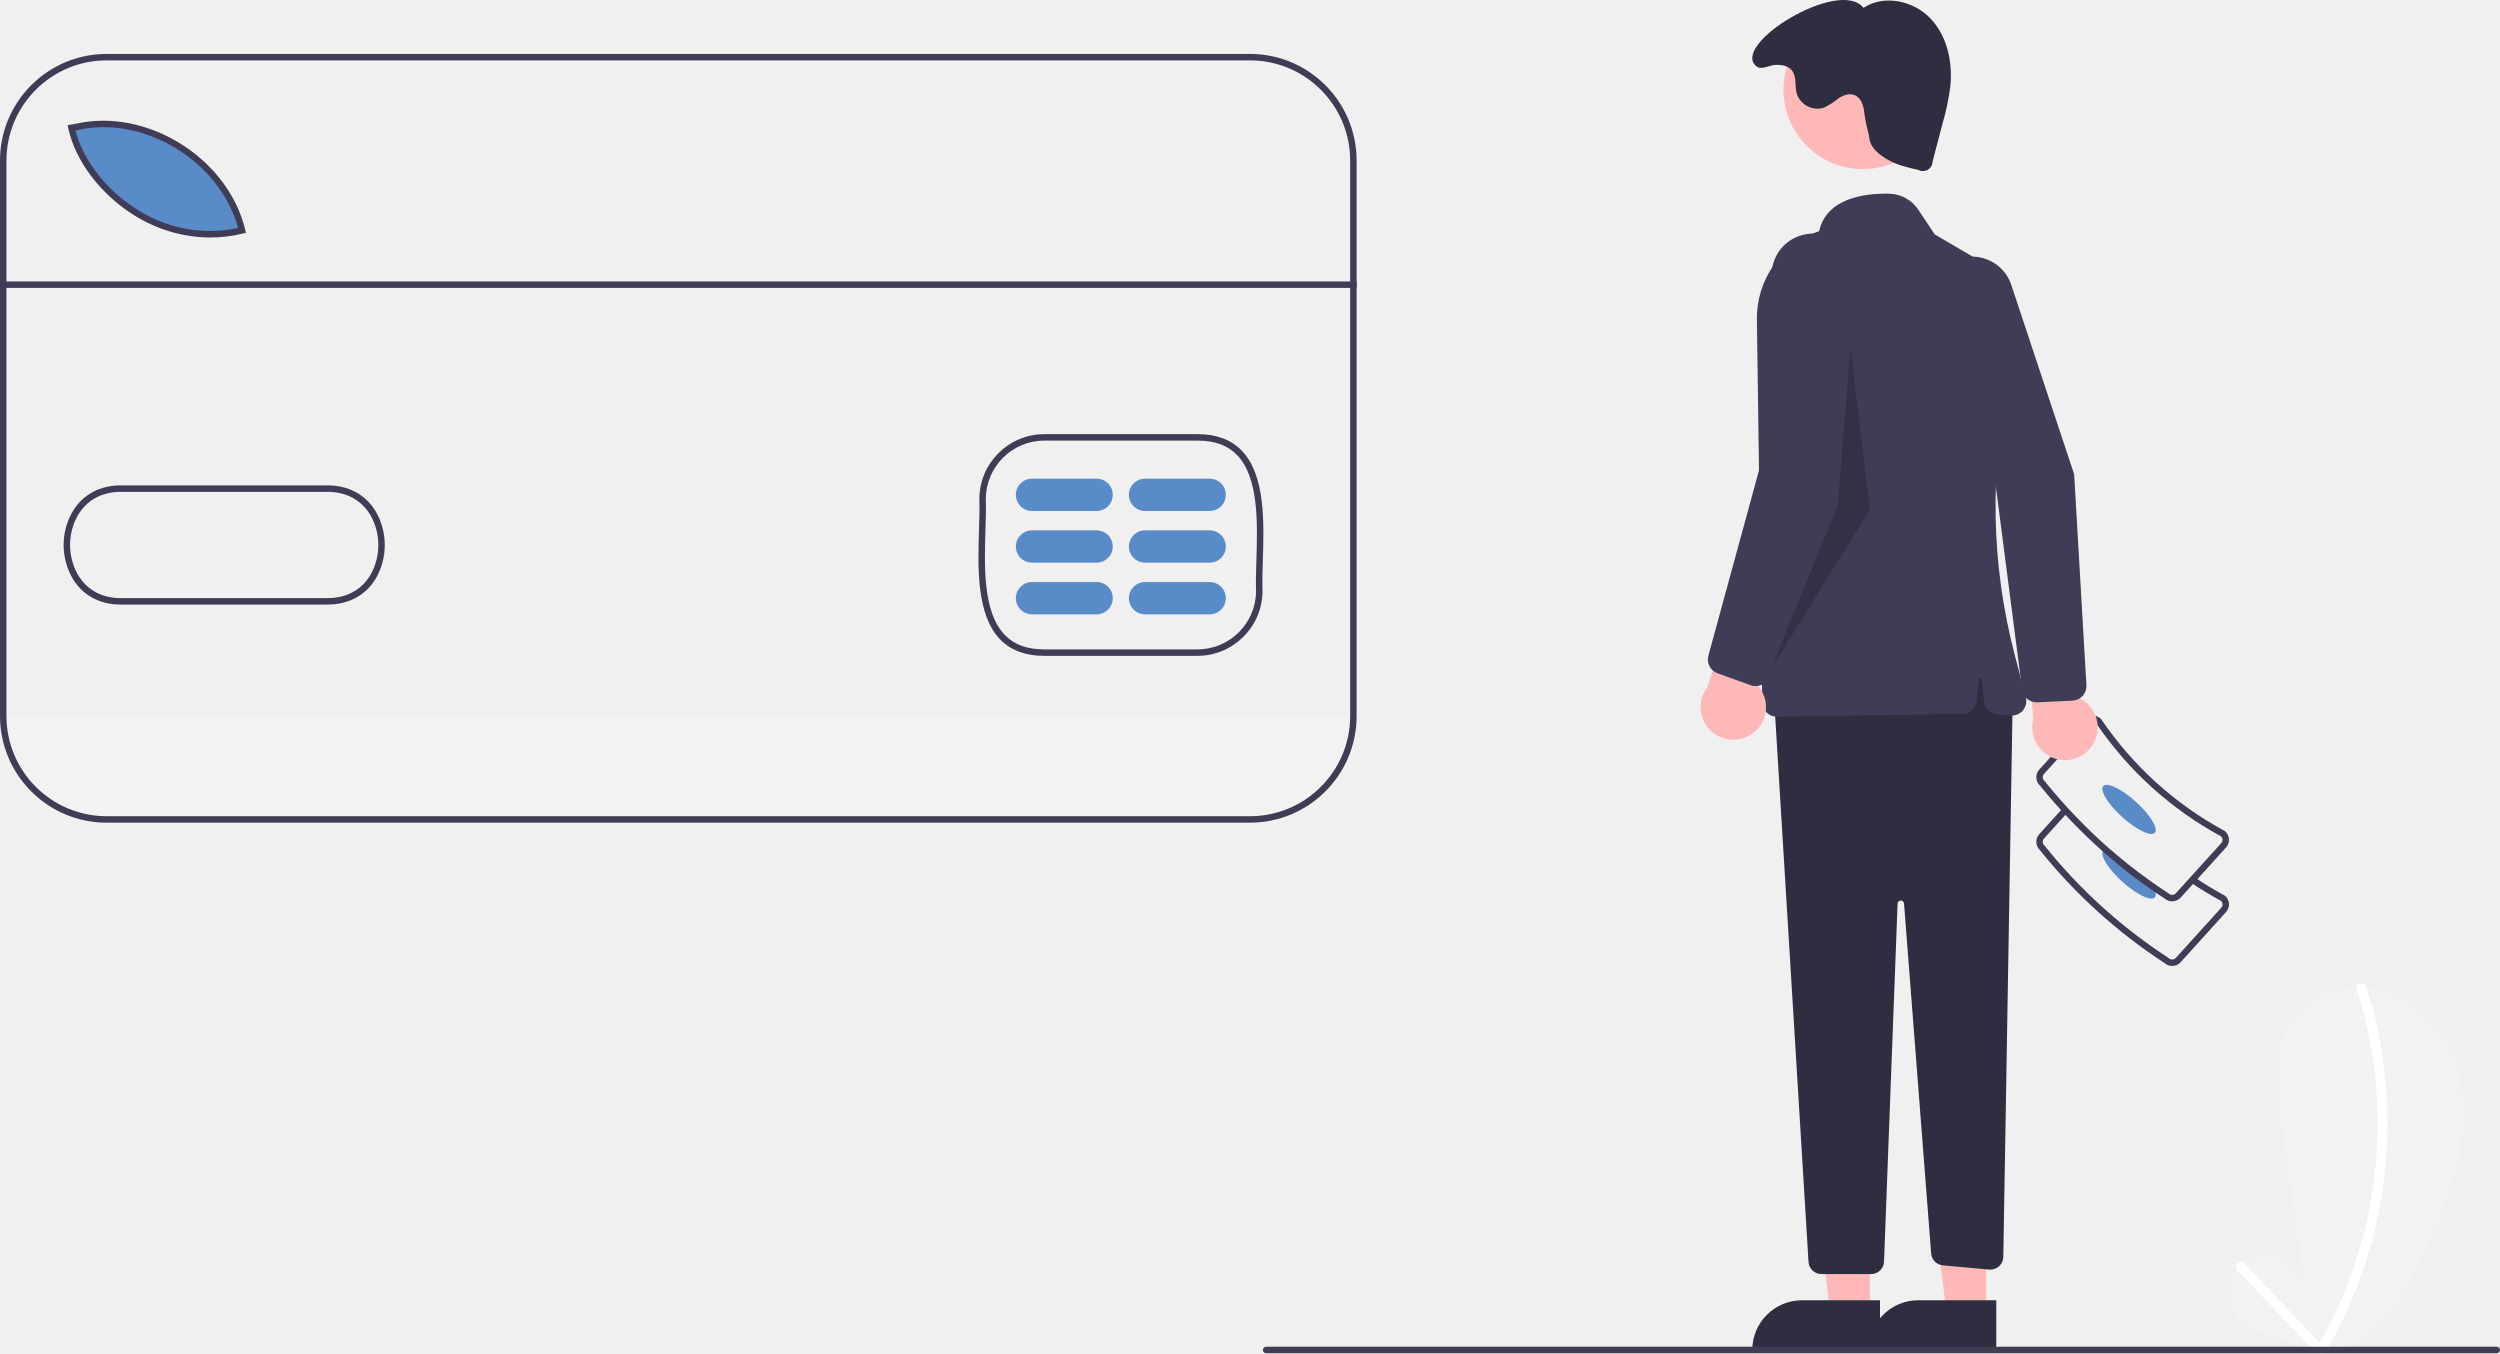
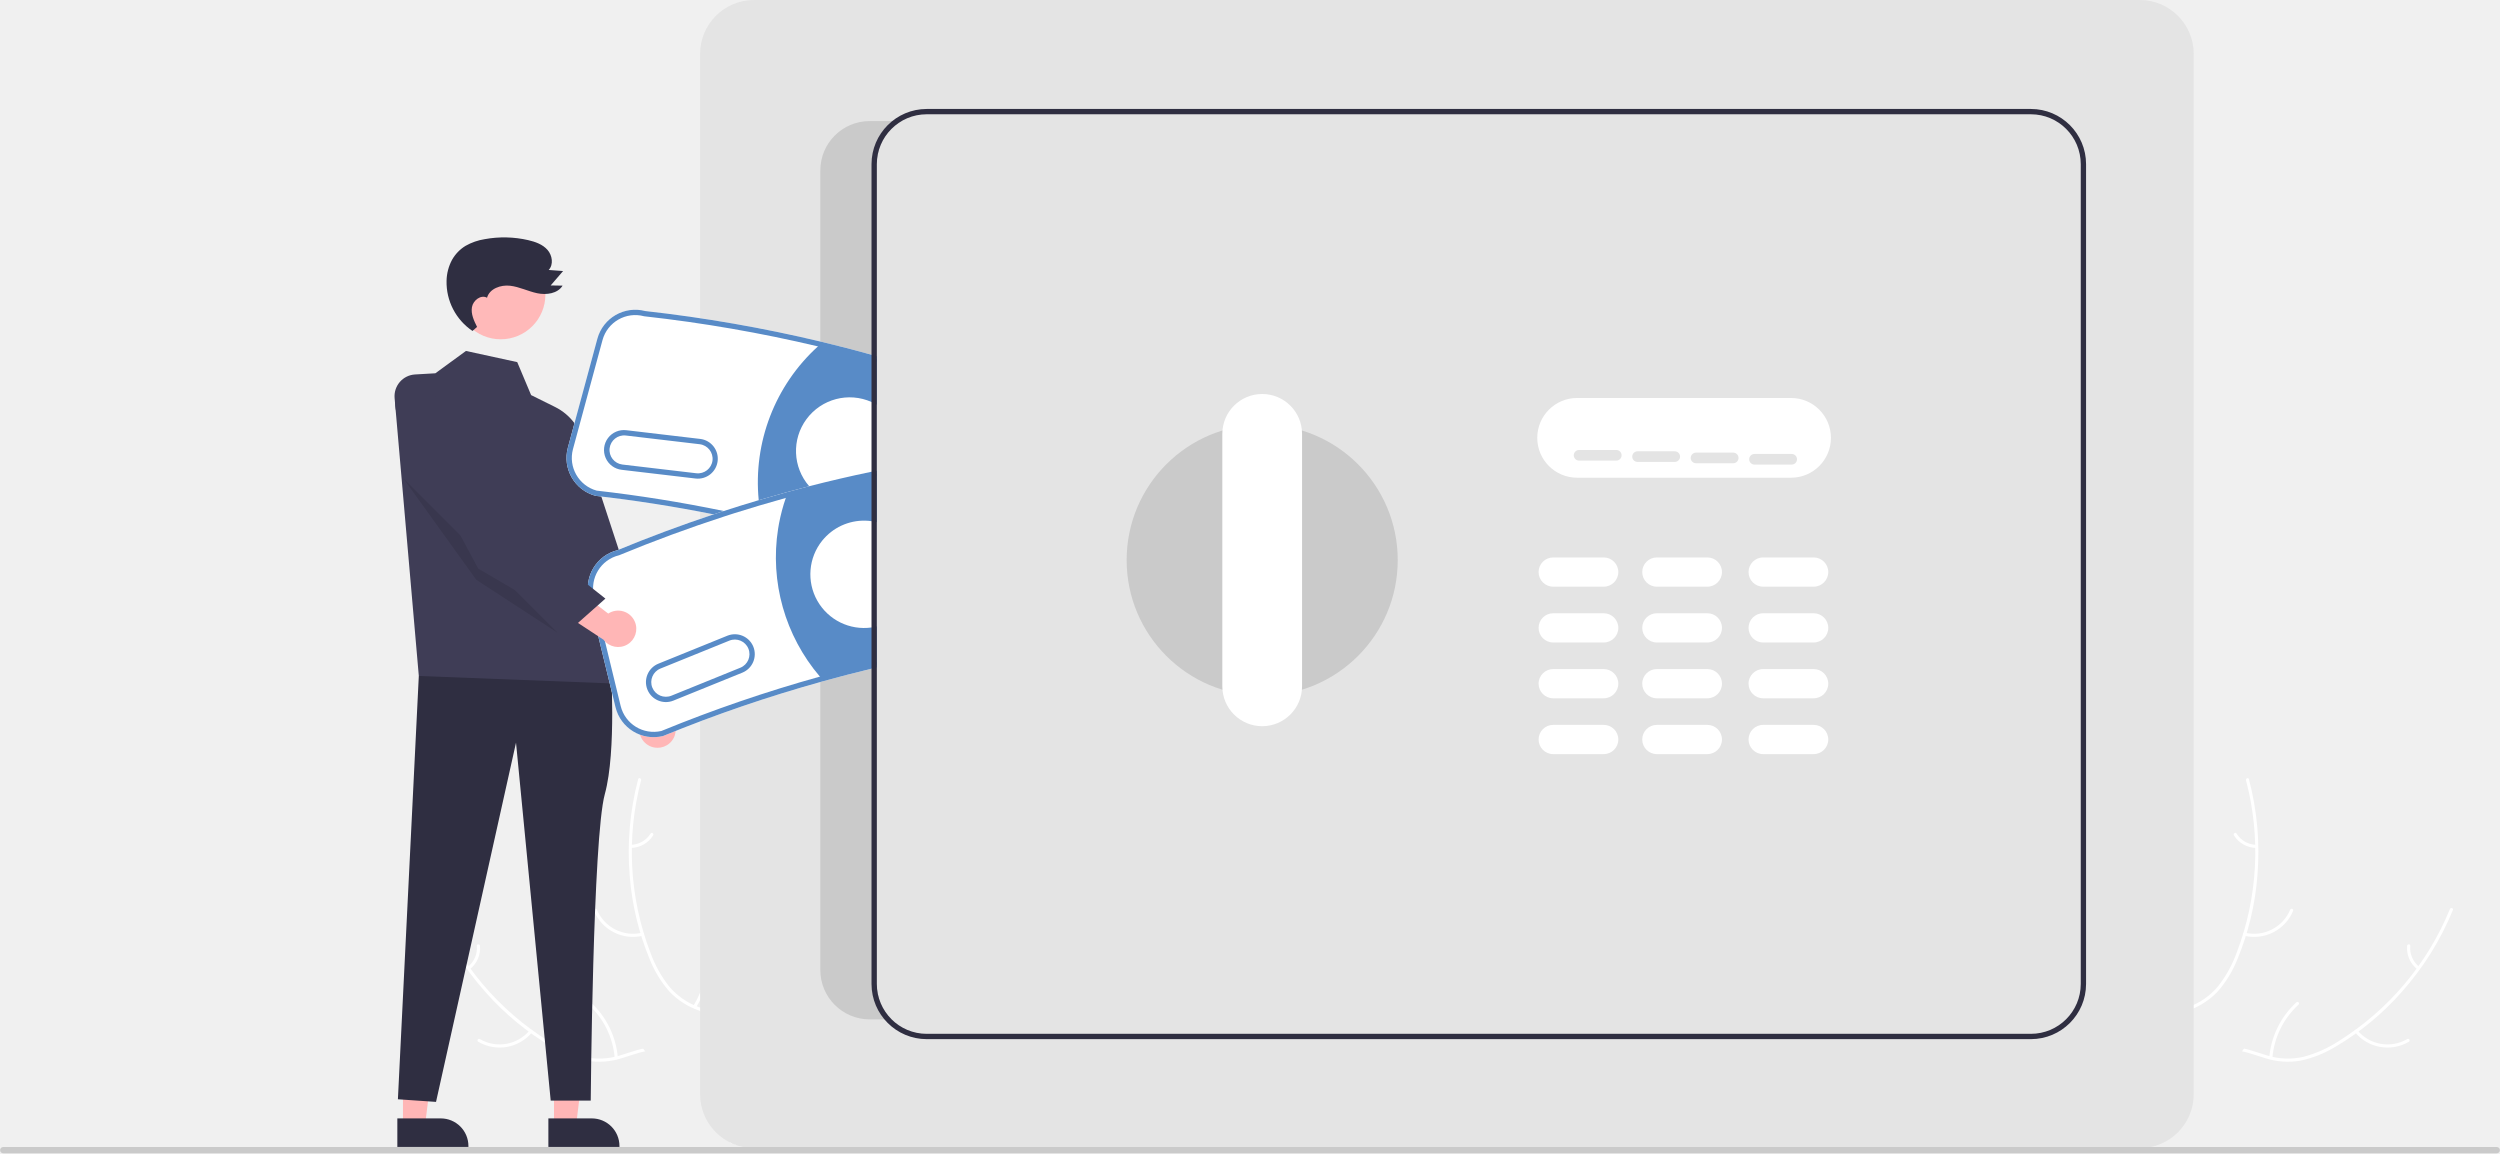
- <svg xmlns="http://www.w3.org/2000/svg" data-name="Layer 1" width="773.979" height="419.084" viewBox="0 0 773.979 419.084">
-   <path d="M633.01,462.151v.91a31.515,31.515,0,0,1-31.52,31.51h-355.77a31.513,31.513,0,0,1-31.51-31.51v-.91Z" transform="translate(-213.0103 -240.4579)" fill="#f2f2f2" />
-   <path d="M288.62,312.151c-25.71,6.35-48.79-13.43-52.82-31.78l1.79-.32C259.26,275.261,283.45,290.751,288.62,312.151Z" transform="translate(-213.0103 -240.4579)" fill="#588bc7" />
-   <path d="M910.08,651.982c-7.436-3.211-9.125-14.908-2.901-20.091s17.422-1.405,19.235,6.488l-6.936-49.618c-1.595-11.407-2.871-24.159,4.023-33.387,6.456-8.641,19.067-11.409,29.192-7.69s17.607,12.998,20.782,23.307,2.426,21.511-.347,31.934-7.482,20.215-12.245,29.892c-4.881,9.917-10.8,20.663-21.233,24.313C929.684,660.618,910.08,651.982,910.08,651.982Z" transform="translate(-213.0103 -240.4579)" fill="#f2f2f2" />
-   <path d="M942.665,546.744a135.265,135.265,0,0,1,6.422,44.044,138.994,138.994,0,0,1-7.911,43.618,132.595,132.595,0,0,1-10.669,22.899,1.501,1.501,0,0,0,2.59,1.514,137.91,137.91,0,0,0,16.148-42.325,141.499,141.499,0,0,0,1.812-45.508,136.688,136.688,0,0,0-5.5-25.04c-.589-1.83-3.487-1.048-2.893.798Z" transform="translate(-213.0103 -240.4579)" fill="#fff" />
-   <path d="M905.671,633.717,929.415,658.669c1.334,1.401,3.453-.722,2.121-2.121l-23.744-24.952c-1.334-1.401-3.453.722-2.121,2.121Z" transform="translate(-213.0103 -240.4579)" fill="#fff" />
-   <path d="M885.501,539.506a3.508,3.508,0,0,1-2.303-.856,165.033,165.033,0,0,1-38.661-35.008,3.536,3.536,0,0,1-.187-4.938l7.197-7.948,1.482,1.343-7.197,7.948a1.536,1.536,0,0,0,.107,2.169l.105.111a163.027,163.027,0,0,0,38.298,34.682l.131.1a1.536,1.536,0,0,0,2.169-.107L900.686,521.493a1.535,1.535,0,0,0-.032-2.096c-3.254-1.773-6.429-3.706-9.439-5.747l1.122-1.655c2.993,2.029,6.152,3.949,9.39,5.708l.194.138a3.535,3.535,0,0,1,.248,4.994l-14.042,15.508a3.512,3.512,0,0,1-2.446,1.158Q885.59,539.506,885.501,539.506Z" transform="translate(-213.0103 -240.4579)" fill="#3f3d56" />
-   <path d="M870.021,513.399c4.41,3.99,8.94,6.18,10.12,4.88a1.63,1.63,0,0,0,.18-1.53,11.738,11.738,0,0,0-2.25-4.01q-5.88-4.185-11.43-9.03c-1.16-.38-2.05-.37-2.48.11a.912.912,0,0,0-.15.23C863.271,505.559,865.84,509.609,870.021,513.399Z" transform="translate(-213.0103 -240.4579)" fill="#588bc7" />
-   <path d="M843.44,481.249a3.458,3.458,0,0,0,1.1,2.39,173.292,173.292,0,0,0,19.47,20.41,154.858,154.858,0,0,0,16.31,12.7c.95.65,1.91,1.28,2.88,1.9a3.471,3.471,0,0,0,2.3.86c.06,0,.12-.01.18-.01a3.513,3.513,0,0,0,2.45-1.16l14.04-15.5a3.541,3.541,0,0,0-.25-5l-.19-.14a108.158,108.158,0,0,1-38.19-34.57l-.15-.18a3.541,3.541,0,0,0-5,.25l-14.04,15.5A3.525,3.525,0,0,0,843.44,481.249Zm2-.1a1.522,1.522,0,0,1,.39-1.1l14.04-15.51a1.522,1.522,0,0,1,1.07-.5,1.5,1.5,0,0,1,1.02.32,110.197,110.197,0,0,0,38.69,35.04,1.532,1.532,0,0,1,.04,2.09l-14.05,15.51a1.482,1.482,0,0,1-1.06.5,1.56,1.56,0,0,1-1.11-.39l-.13-.1q-3.179-2.04-6.27-4.27-5.88-4.185-11.43-9.03a171.421,171.421,0,0,1-20.6-21.38l-.1-.11A1.565,1.565,0,0,1,845.44,481.149Z" transform="translate(-213.0103 -240.4579)" fill="#3f3d56" />
-   <ellipse cx="872.151" cy="491.049" rx="3.17" ry="10.777" transform="translate(-290.2603 567.4729) rotate(-47.83838)" fill="#588bc7" />
-   <polygon points="578.904 406.55 566.645 406.549 560.812 359.261 578.906 359.262 578.904 406.55" fill="#ffb8b8" />
-   <path d="M795.041,658.892l-39.531-.001v-.5A15.386,15.386,0,0,1,770.897,643.004h.001l24.144.001Z" transform="translate(-213.0103 -240.4579)" fill="#2f2e41" />
-   <polygon points="614.904 406.55 602.645 406.549 596.812 359.261 614.906 359.262 614.904 406.55" fill="#ffb8b8" />
-   <path d="M831.041,658.892l-39.531-.001v-.5A15.386,15.386,0,0,1,806.897,643.004h.001l24.144.001Z" transform="translate(-213.0103 -240.4579)" fill="#2f2e41" />
-   <path d="M836.142,455.9l-2.927,173.694a4,4,0,0,1-4.362,3.916l-14.346-1.304a4,4,0,0,1-3.626-3.674l-8.399-108.345a1,1,0,0,0-1.996.039l-4.198,110.826A4,4,0,0,1,792.291,634.9H776.905a4,4,0,0,1-3.993-3.756L762.142,454.9l64-16Z" transform="translate(-213.0103 -240.4579)" fill="#2f2e41" />
-   <circle cx="576.711" cy="27.785" r="24.561" fill="#ffb8b8" />
-   <path d="M759.951,461.067a4.469,4.469,0,0,1-1.365-3.165l-1.657-118.442a28.501,28.501,0,0,1,19.282-27.441c2.301-10.439,14.548-11.747,21.687-11.591a11.085,11.085,0,0,1,8.978,4.923l5.118,7.677,11.28,6.612a28.528,28.528,0,0,1,13.47,30.816l-1.737,7.899a181.54,181.54,0,0,0,1.698,84.66l3.495,13.324a4.499,4.499,0,0,1-4.698,5.628l-4.059-.312a4.494,4.494,0,0,1-4.133-4.038l-.672-6.717a.5.5,0,0,0-.995,0l-.65,6.503a4.5,4.5,0,0,1-4.408,4.052l-57.431.884c-.024,0-.048.001-.072.001A4.471,4.471,0,0,1,759.951,461.067Z" transform="translate(-213.0103 -240.4579)" fill="#3f3d56" />
-   <path d="M791.642,282.4c.101,3.472,2.511,5.481,5.471,7.299s6.419,2.607,9.808,3.368a2.999,2.999,0,0,0,4.405-2.625l3.108-11.823a74.841,74.841,0,0,0,2.393-11.537c.749-7.509-1.031-15.587-6.272-21.016s-14.331-7.358-20.612-3.175c-7.454-9.52-41.523,11.513-33.119,18.133,1.495,1.178,3.781-.312,5.678-.457s4.025.189,5.23,1.662c1.575,1.924.889,4.791,1.538,7.191a6.714,6.714,0,0,0,8.484,4.348,23.09,23.09,0,0,0,4.4-2.829c1.456-.97,3.295-1.686,4.934-1.075,2.16.806,2.927,3.45,3.122,5.748A53.233,53.233,0,0,0,791.642,282.4Z" transform="translate(-213.0103 -240.4579)" fill="#2f2e41" />
-   <polygon points="572.896 107.768 568.896 156.768 547.896 207.768 578.896 157.768 572.896 107.768" opacity="0.2" />
-   <path d="M755.996,467.218a10.056,10.056,0,0,0,.318-15.416l13.379-33.136-18.202,3.676-9.914,30.903a10.11,10.11,0,0,0,14.42,13.973Z" transform="translate(-213.0103 -240.4579)" fill="#ffb8b8" />
-   <path d="M755.022,452.604l-10.304-3.713A4.524,4.524,0,0,1,741.903,443.471l16.997-62.219,2.591-56.233a12.819,12.819,0,1,1,25.588,1.551l-4.628,61.573L760.794,449.862a4.509,4.509,0,0,1-4.576,2.999A4.522,4.522,0,0,1,755.022,452.604Z" transform="translate(-213.0103 -240.4579)" fill="#3f3d56" />
-   <path d="M861.207,470.468a10.056,10.056,0,0,0-5.646-14.348l-.421-35.732-15.381,10.405,2.758,32.337a10.11,10.11,0,0,0,18.69,7.339Z" transform="translate(-213.0103 -240.4579)" fill="#ffb8b8" />
-   <path d="M854.678,457.358l-10.939.543a4.524,4.524,0,0,1-4.686-3.917l-8.287-63.965-19.274-52.89a12.819,12.819,0,1,1,24.21-8.427l19.452,58.603,3.793,65.298a4.509,4.509,0,0,1-3.067,4.531A4.522,4.522,0,0,1,854.678,457.358Z" transform="translate(-213.0103 -240.4579)" fill="#3f3d56" />
-   <path d="M985.99,659.399h-381a1,1,0,0,1,0-2h381a1,1,0,0,1,0,2Z" transform="translate(-213.0103 -240.4579)" fill="#3f3d56" />
-   <path d="M536.229,443.501c-5.743,0-10.311-1.708-13.577-5.077-7.382-7.615-6.919-22.293-6.548-34.088.108-3.431.21-6.672.107-9.387l-.001-.041a20.136,20.136,0,0,1,20.027-20.037H583.853c5.736,0,10.299,1.706,13.563,5.07,7.381,7.609,6.924,22.284,6.557,34.075-.107,3.438-.208,6.687-.103,9.406A20.149,20.149,0,0,1,583.833,443.501H536.229Zm-18.018-48.607c.104,2.78.002,6.047-.107,9.505-.36,11.417-.807,25.626,5.985,32.633,2.915,3.007,6.887,4.469,12.141,4.469h47.602a18.136,18.136,0,0,0,18.04-18.043c-.107-2.748-.005-6.03.104-9.504.355-11.414.798-25.62-5.993-32.62-2.913-3.003-6.88-4.463-12.127-4.463h-47.613A18.131,18.131,0,0,0,518.21,394.893Z" transform="translate(-213.0103 -240.4579)" fill="#3f3d56" />
-   <path d="M278.1,313.991a44.619,44.619,0,0,1-23.574-6.905c-10.339-6.424-18.145-16.713-20.373-26.851l-.223-1.016,2.794-.5c21.993-4.854,46.869,10.788,52.198,32.836l.234.967-.966.239A41.983,41.983,0,0,1,278.1,313.991ZM236.349,280.819c2.4,9.299,9.683,18.634,19.233,24.569a41.688,41.688,0,0,0,31.146,5.663c-5.576-20.541-28.922-34.956-49.591-30.373Z" transform="translate(-213.0103 -240.4579)" fill="#3f3d56" />
-   <path d="M250.358,427.633c-6.543,0-11.858-2.928-14.979-8.269a20.762,20.762,0,0,1-.006-20.358c3.171-5.432,8.613-8.379,15.334-8.276h63.444c6.698-.085,12.145,2.848,15.317,8.287a20.762,20.762,0,0,1-.002,20.355c-3.171,5.426-8.616,8.324-15.33,8.258H250.69Q250.524,427.633,250.358,427.633Zm.037-34.905c-5.835,0-10.548,2.58-13.295,7.287a18.704,18.704,0,0,0,.006,18.34c2.793,4.781,7.603,7.369,13.569,7.275h63.475c5.973.095,10.797-2.492,13.588-7.268a18.705,18.705,0,0,0,.001-18.338c-2.793-4.788-7.619-7.366-13.575-7.294H250.686C250.589,392.729,250.491,392.728,250.395,392.728Z" transform="translate(-213.0103 -240.4579)" fill="#3f3d56" />
-   <path d="M552.51,398.651h-20a5,5,0,0,1,0-10h20a5,5,0,0,1,0,10Z" transform="translate(-213.0103 -240.4579)" fill="#588bc7" />
-   <path d="M552.51,414.651h-20a5,5,0,0,1,0-10h20a5,5,0,0,1,0,10Z" transform="translate(-213.0103 -240.4579)" fill="#588bc7" />
-   <path d="M552.51,430.651h-20a5,5,0,0,1,0-10h20a5,5,0,0,1,0,10Z" transform="translate(-213.0103 -240.4579)" fill="#588bc7" />
-   <path d="M587.51,398.651h-20a5,5,0,0,1,0-10h20a5,5,0,0,1,0,10Z" transform="translate(-213.0103 -240.4579)" fill="#588bc7" />
-   <path d="M587.51,414.651h-20a5,5,0,0,1,0-10h20a5,5,0,0,1,0,10Z" transform="translate(-213.0103 -240.4579)" fill="#588bc7" />
-   <path d="M587.51,430.651h-20a5,5,0,0,1,0-10h20a5,5,0,0,1,0,10Z" transform="translate(-213.0103 -240.4579)" fill="#588bc7" />
-   <rect x="1.2" y="87.134" width="418.8" height="2" fill="#3f3d56" />
-   <path d="M600.01,495.151h-354a33.037,33.037,0,0,1-33-33v-172a33.037,33.037,0,0,1,33-33h354a33.037,33.037,0,0,1,33,33v172A33.037,33.037,0,0,1,600.01,495.151Zm-354-236a31.035,31.035,0,0,0-31,31v172a31.035,31.035,0,0,0,31,31h354a31.035,31.035,0,0,0,31-31v-172a31.035,31.035,0,0,0-31-31Z" transform="translate(-213.0103 -240.4579)" fill="#3f3d56" />
+ <svg xmlns="http://www.w3.org/2000/svg" data-name="Layer 1" width="940.675" height="433.962" viewBox="0 0 940.675 433.962">
+   <path d="M329.153,642.833c-22.523-14.678-38.899-41.062-35.548-67.736a123.863,123.863,0,0,0,76.435,37.278c11.219,1.123,23.814,1.203,31.781,9.181,4.957,4.964,7.064,12.219,7.172,19.234.108,7.015-1.577,13.919-3.252,20.732l.412,1.702C379.287,662.231,351.676,657.511,329.153,642.833Z" transform="translate(-129.6623 -233.0189)" fill="#f0f0f0" />
+   <path d="M294.169,575.092a105.87,105.87,0,0,0,42.013,49.777,45.591,45.591,0,0,0,13.057,5.792,26.149,26.149,0,0,0,13.752-.528c4.18-1.223,8.313-2.957,12.718-3.142a16.011,16.011,0,0,1,12.09,5.027c3.962,3.993,6.252,9.171,8.316,14.312,2.292,5.709,4.582,11.675,9.25,15.903.566.512-.262,1.36-.827.848-8.121-7.357-9.015-19.159-15.398-27.694-2.979-3.982-7.175-7.091-12.306-7.223-4.487-.115-8.751,1.67-12.972,2.945a27.903,27.903,0,0,1-13.427,1.017,42.148,42.148,0,0,1-13.232-5.269,102.713,102.713,0,0,1-24.765-20.427A107.747,107.747,0,0,1,293.027,575.407c-.288-.704.857-1.014,1.142-.315Z" transform="translate(-129.6623 -233.0189)" fill="#fff" />
+   <path d="M329.878,621.438a15.884,15.884,0,0,1-20.255,3.572c-.657-.387-.085-1.426.572-1.038a14.708,14.708,0,0,0,18.835-3.361c.484-.589,1.329.241.848.827Z" transform="translate(-129.6623 -233.0189)" fill="#fff" />
+   <path d="M360.954,631.032a30.615,30.615,0,0,0-9.853-20.018c-.564-.514.264-1.362.827-.848a31.844,31.844,0,0,1,10.211,20.851c.062.761-1.123.772-1.185.015Z" transform="translate(-129.6623 -233.0189)" fill="#fff" />
+   <path d="M305.737,596.777a8.991,8.991,0,0,0,3.347-7.848c-.072-.76,1.113-.77,1.185-.015a10.075,10.075,0,0,1-3.683,8.69.612.612,0,0,1-.838.011.595.595,0,0,1-.011-.838Z" transform="translate(-129.6623 -233.0189)" fill="#fff" />
+   <path d="M370.433,526.285c.058.473.117.947.184,1.425a118.406,118.406,0,0,0,3.986,18.789c.134.477.278.959.425,1.432a124.827,124.827,0,0,0,21.468,40.635,121.223,121.223,0,0,0,12.53,13.5c6.233,5.766,13.45,11.523,17.3,18.798a20.798,20.798,0,0,1,1.087,2.333l-19.216,39.393c-.089.068-.168.14-.257.208l-.695,1.608c-.248-.199-.501-.411-.748-.61-.144-.115-.284-.239-.428-.353-.095-.079-.189-.159-.279-.225-.032-.026-.063-.053-.086-.075-.09-.066-.167-.137-.248-.199q-2.124-1.77-4.23-3.576c-.009-.004-.009-.004-.014-.018-10.676-9.203-20.678-19.377-28.817-30.746-.245-.342-.499-.688-.735-1.048a115.673,115.673,0,0,1-9.609-16.248,102.262,102.262,0,0,1-4.016-9.536,85.037,85.037,0,0,1-4.997-26.114c-.568-17.768,4.553-35.519,16.475-48.396C369.818,526.931,370.119,526.61,370.433,526.285Z" transform="translate(-129.6623 -233.0189)" fill="#f0f0f0" />
+   <path d="M370.89,526.618a105.87,105.87,0,0,0,3.576,65.039,45.591,45.591,0,0,0,6.938,12.486,26.149,26.149,0,0,0,11.298,7.858c4.073,1.54,8.418,2.644,12.046,5.148a16.011,16.011,0,0,1,6.627,11.293c.759,5.573-.529,11.087-1.977,16.435-1.607,5.938-3.371,12.08-2.189,18.267.143.75-1.028.928-1.171.179-2.055-10.763,4.337-20.725,4.379-31.383.019-4.973-1.46-9.982-5.477-13.176-3.513-2.793-7.993-3.935-12.13-5.459a27.903,27.903,0,0,1-11.333-7.272A42.148,42.148,0,0,1,374.083,593.86a102.712,102.712,0,0,1-7.475-31.22,107.747,107.747,0,0,1,3.18-36.459c.194-.735,1.295-.294,1.102.436Z" transform="translate(-129.6623 -233.0189)" fill="#fff" />
+   <path d="M371.497,585.122a15.884,15.884,0,0,1-18.323-9.343c-.291-.705.79-1.19,1.082-.484a14.708,14.708,0,0,0,17.062,8.656c.741-.179.916.993.179,1.171Z" transform="translate(-129.6623 -233.0189)" fill="#fff" />
+   <path d="M390.534,611.492a30.615,30.615,0,0,0,4.185-21.915c-.14-.75,1.031-.928,1.171-.179a31.844,31.844,0,0,1-4.401,22.796c-.409.645-1.361-.059-.955-.701Z" transform="translate(-129.6623 -233.0189)" fill="#fff" />
+   <path d="M367.07,550.896a8.991,8.991,0,0,0,7.397-4.251c.4-.65,1.353.055.955.701a10.075,10.075,0,0,1-8.173,4.721.612.612,0,0,1-.675-.496.595.595,0,0,1,.496-.675Z" transform="translate(-129.6623 -233.0189)" fill="#fff" />
+   <path d="M1016.501,642.833c22.523-14.678,38.899-41.062,35.548-67.736a123.863,123.863,0,0,1-76.435,37.278c-11.219,1.123-23.814,1.203-31.781,9.181-4.957,4.964-7.064,12.219-7.172,19.234-.108,7.015,1.577,13.919,3.252,20.732l-.412,1.702C966.366,662.231,993.978,657.511,1016.501,642.833Z" transform="translate(-129.6623 -233.0189)" fill="#f0f0f0" />
+   <path d="M1051.484,575.092a105.87,105.87,0,0,1-42.013,49.777,45.591,45.591,0,0,1-13.057,5.792,26.149,26.149,0,0,1-13.752-.528c-4.18-1.223-8.313-2.957-12.718-3.142a16.011,16.011,0,0,0-12.09,5.027c-3.962,3.993-6.252,9.171-8.316,14.312-2.292,5.709-4.582,11.675-9.25,15.903-.566.512.262,1.36.827.848,8.121-7.357,9.015-19.159,15.398-27.694,2.979-3.982,7.175-7.091,12.306-7.223,4.487-.115,8.751,1.67,12.972,2.945a27.902,27.902,0,0,0,13.427,1.017,42.148,42.148,0,0,0,13.232-5.269,102.713,102.713,0,0,0,24.765-20.427,107.747,107.747,0,0,0,19.411-31.025c.288-.704-.857-1.014-1.142-.315Z" transform="translate(-129.6623 -233.0189)" fill="#fff" />
+   <path d="M1015.776,621.438a15.884,15.884,0,0,0,20.255,3.572c.657-.387.085-1.426-.572-1.038a14.708,14.708,0,0,1-18.835-3.361c-.484-.589-1.329.241-.848.827Z" transform="translate(-129.6623 -233.0189)" fill="#fff" />
+   <path d="M984.699,631.032a30.615,30.615,0,0,1,9.853-20.018c.564-.514-.264-1.362-.827-.848a31.844,31.844,0,0,0-10.211,20.851c-.062.761,1.123.772,1.185.015Z" transform="translate(-129.6623 -233.0189)" fill="#fff" />
+   <path d="M1039.917,596.777a8.991,8.991,0,0,1-3.347-7.848c.072-.76-1.113-.77-1.185-.015a10.075,10.075,0,0,0,3.683,8.69.612.612,0,0,0,.838.011.595.595,0,0,0,.011-.838Z" transform="translate(-129.6623 -233.0189)" fill="#fff" />
+   <path d="M975.221,526.285c-.058.473-.117.947-.184,1.425a118.407,118.407,0,0,1-3.986,18.789c-.134.477-.278.959-.425,1.432a124.827,124.827,0,0,1-21.468,40.635,121.225,121.225,0,0,1-12.53,13.5c-6.233,5.766-13.45,11.523-17.3,18.798a20.796,20.796,0,0,0-1.087,2.333L937.456,662.59c.089.068.168.14.257.208l.695,1.608c.248-.199.501-.411.748-.61.144-.115.284-.239.428-.353.095-.079.189-.159.28-.225.032-.026.063-.053.086-.075.09-.066.167-.137.248-.199q2.124-1.77,4.23-3.576c.009-.004.009-.004.014-.018,10.676-9.203,20.678-19.377,28.817-30.746.245-.342.499-.688.735-1.048a115.673,115.673,0,0,0,9.609-16.248,102.26,102.26,0,0,0,4.016-9.536,85.036,85.036,0,0,0,4.997-26.114c.568-17.768-4.553-35.519-16.475-48.396C975.836,526.931,975.535,526.61,975.221,526.285Z" transform="translate(-129.6623 -233.0189)" fill="#f0f0f0" />
+   <path d="M974.764,526.618a105.87,105.87,0,0,1-3.576,65.039,45.591,45.591,0,0,1-6.938,12.486,26.149,26.149,0,0,1-11.298,7.858c-4.073,1.54-8.418,2.644-12.046,5.148a16.011,16.011,0,0,0-6.627,11.293c-.759,5.573.529,11.087,1.977,16.435,1.607,5.938,3.371,12.08,2.189,18.267-.143.75,1.028.928,1.171.179,2.055-10.763-4.337-20.725-4.379-31.383-.019-4.973,1.46-9.982,5.477-13.176,3.513-2.793,7.993-3.935,12.13-5.459a27.902,27.902,0,0,0,11.333-7.272A42.148,42.148,0,0,0,971.571,593.86a102.712,102.712,0,0,0,7.475-31.22,107.747,107.747,0,0,0-3.18-36.459c-.194-.735-1.295-.294-1.102.436Z" transform="translate(-129.6623 -233.0189)" fill="#fff" />
+   <path d="M974.157,585.122A15.884,15.884,0,0,0,992.48,575.779c.291-.705-.79-1.19-1.082-.484a14.708,14.708,0,0,1-17.062,8.656c-.741-.179-.916.993-.179,1.171Z" transform="translate(-129.6623 -233.0189)" fill="#fff" />
+   <path d="M955.12,611.492a30.615,30.615,0,0,1-4.185-21.915c.14-.75-1.031-.928-1.171-.179a31.844,31.844,0,0,0,4.401,22.796c.409.645,1.361-.059.955-.701Z" transform="translate(-129.6623 -233.0189)" fill="#fff" />
+   <path d="M978.584,550.896a8.991,8.991,0,0,1-7.397-4.251c-.4-.65-1.353.055-.955.701a10.075,10.075,0,0,0,8.173,4.721.612.612,0,0,0,.675-.496.595.595,0,0,0-.496-.675Z" transform="translate(-129.6623 -233.0189)" fill="#fff" />
+   <path d="M373.514,513.394a6.803,6.803,0,0,1-1.614-10.306l-11.981-20.999,12.537.81,9.455,19.817A6.84,6.84,0,0,1,373.514,513.394Z" transform="translate(-129.6623 -233.0189)" fill="#ffb6b6" />
+   <polygon points="151.623 423.528 159.918 423.528 163.864 391.535 151.622 391.536 151.623 423.528" fill="#ffb6b6" />
+   <path d="M279.17,653.839l16.335-.001h.001A10.41,10.41,0,0,1,305.915,664.248v.338l-26.745.001Z" transform="translate(-129.6623 -233.0189)" fill="#2f2e41" />
+   <polygon points="208.454 423.528 216.748 423.528 220.694 391.535 208.452 391.536 208.454 423.528" fill="#ffb6b6" />
+   <path d="M336,653.839l16.335-.001h.001a10.41,10.41,0,0,1,10.41,10.41v.338l-26.745.001Z" transform="translate(-129.6623 -233.0189)" fill="#2f2e41" />
+   <path d="M359.444,482.991s2.281,32.489-2.212,48.851-5.296,115.312-5.296,115.312H336.876l-13.054-134.691L293.727,647.629l-14.346-.986,7.867-159.275Z" transform="translate(-129.6623 -233.0189)" fill="#2f2e41" />
+   <path d="M293.473,373.473l11.514-8.402,19.293,4.201,5.223,12.409,8.999,4.462a20.399,20.399,0,0,1,11.127,15.352l12.856,88.78-75.236-2.908-9.108-104.556a8.197,8.197,0,0,1,7.69-8.894Z" transform="translate(-129.6623 -233.0189)" fill="#3f3d56" />
+   <polygon points="213.6 160.059 220.549 169.426 250.815 261.738 236.628 267.418 213.911 224.403 213.6 160.059" fill="#3f3d56" />
+   <circle cx="188.411" cy="110.861" r="16.804" fill="#ffb9b9" />
+   <polygon points="151.778 179.997 179.2 218.137 209.852 238.125 151.778 179.997" opacity="0.1" />
+   <path d="M309.168,356.028c-1.169-2.334-2.371-4.874-1.925-7.445s3.398-4.812,5.675-3.537c.945-3.415,5.128-4.91,8.649-4.515s6.764,2.093,10.231,2.822,7.678.151,9.553-2.856l-4.484-.078,4.669-5.416-5.413-.405c1.875-2.023,1.377-5.461-.438-7.538s-4.569-3.06-7.257-3.682a40.428,40.428,0,0,0-16.342-.376A21.245,21.245,0,0,0,304.826,325.528a14.445,14.445,0,0,0-5.076,5.264,17.377,17.377,0,0,0-2.062,7.919,22.145,22.145,0,0,0,9.757,18.837" transform="translate(-129.6623 -233.0189)" fill="#2f2e41" />
+   <path d="M934.835,665.019H413.347a20.279,20.279,0,0,1-20.256-20.256V253.275a20.279,20.279,0,0,1,20.256-20.256H934.835a20.279,20.279,0,0,1,20.256,20.256V644.763A20.279,20.279,0,0,1,934.835,665.019Z" transform="translate(-129.6623 -233.0189)" fill="#e4e4e4" />
+   <path d="M803.587,412.769H723.086a15,15,0,0,1,0-30h80.5a15,15,0,0,1,0,30Z" transform="translate(-129.6623 -233.0189)" fill="#fff" />
+   <path d="M733.087,453.769h-19a5.5,5.5,0,0,1,0-11h19a5.5,5.5,0,0,1,0,11Z" transform="translate(-129.6623 -233.0189)" fill="#fff" />
+   <path d="M812.087,453.769h-19a5.5,5.5,0,0,1,0-11h19a5.5,5.5,0,0,1,0,11Z" transform="translate(-129.6623 -233.0189)" fill="#fff" />
+   <path d="M772.087,453.769h-19a5.5,5.5,0,0,1,0-11h19a5.5,5.5,0,0,1,0,11Z" transform="translate(-129.6623 -233.0189)" fill="#fff" />
+   <path d="M733.087,474.769h-19a5.5,5.5,0,0,1,0-11h19a5.5,5.5,0,0,1,0,11Z" transform="translate(-129.6623 -233.0189)" fill="#fff" />
+   <path d="M812.087,474.769h-19a5.5,5.5,0,0,1,0-11h19a5.5,5.5,0,0,1,0,11Z" transform="translate(-129.6623 -233.0189)" fill="#fff" />
+   <path d="M772.087,474.769h-19a5.5,5.5,0,0,1,0-11h19a5.5,5.5,0,0,1,0,11Z" transform="translate(-129.6623 -233.0189)" fill="#fff" />
+   <path d="M733.087,495.769h-19a5.5,5.5,0,0,1,0-11h19a5.5,5.5,0,0,1,0,11Z" transform="translate(-129.6623 -233.0189)" fill="#fff" />
+   <path d="M812.087,495.769h-19a5.5,5.5,0,0,1,0-11h19a5.5,5.5,0,0,1,0,11Z" transform="translate(-129.6623 -233.0189)" fill="#fff" />
+   <path d="M772.087,495.769h-19a5.5,5.5,0,0,1,0-11h19a5.5,5.5,0,0,1,0,11Z" transform="translate(-129.6623 -233.0189)" fill="#fff" />
+   <path d="M733.087,516.769h-19a5.5,5.5,0,0,1,0-11h19a5.5,5.5,0,1,1,0,11Z" transform="translate(-129.6623 -233.0189)" fill="#fff" />
+   <path d="M812.087,516.769h-19a5.5,5.5,0,0,1,0-11h19a5.5,5.5,0,1,1,0,11Z" transform="translate(-129.6623 -233.0189)" fill="#fff" />
+   <path d="M772.087,516.769h-19a5.5,5.5,0,0,1,0-11h19a5.5,5.5,0,1,1,0,11Z" transform="translate(-129.6623 -233.0189)" fill="#fff" />
+   <circle cx="474.924" cy="210.75" r="51" fill="#cacaca" />
+   <path d="M604.587,506.269a15.017,15.017,0,0,1-15-15v-95a15,15,0,1,1,30,0v95A15.017,15.017,0,0,1,604.587,506.269Z" transform="translate(-129.6623 -233.0189)" fill="#fff" />
+   <path d="M737.823,406.328h-14a2,2,0,0,1,0-4h14a2,2,0,1,1,0,4Z" transform="translate(-129.6623 -233.0189)" fill="#e4e4e4" />
+   <path d="M759.823,406.828h-14a2,2,0,0,1,0-4h14a2,2,0,1,1,0,4Z" transform="translate(-129.6623 -233.0189)" fill="#e4e4e4" />
+   <path d="M781.823,407.328h-14a2,2,0,0,1,0-4h14a2,2,0,1,1,0,4Z" transform="translate(-129.6623 -233.0189)" fill="#e4e4e4" />
+   <path d="M803.823,407.828h-14a2,2,0,0,1,0-4h14a2,2,0,1,1,0,4Z" transform="translate(-129.6623 -233.0189)" fill="#e4e4e4" />
+   <path d="M459.587,603.268a18.693,18.693,0,0,0,5.56,13.31h-8.261a18.559,18.559,0,0,1-18.559-18.559V297.137a18.559,18.559,0,0,1,18.559-18.559h12.021a18.744,18.744,0,0,0-9.32,16.2Z" transform="translate(-129.6623 -233.0189)" fill="#cacaca" />
+   <path d="M1069.147,666.981H130.853a1.191,1.191,0,0,1,0-2.381h938.294a1.191,1.191,0,0,1,0,2.381Z" transform="translate(-129.6623 -233.0189)" fill="#cacaca" />
+   <path d="M457.587,366.498q-9.48-2.655-19.03-4.92a543.559,543.559,0,0,0-66.09-11.52,14.785,14.785,0,0,0-18.03,10.41l-11.11,41a14.777,14.777,0,0,0,10.39,18.11l.15.03c14.7,1.67,29.54,3.99,44.3,6.95,1.32.26,2.63.53,3.95.81q7.095,1.47,14.15,3.14c2.06.48,4.11.98,6.17,1.49q8.31,2.07,16.63,4.41,9.255,2.61,18.52,5.57c.67.2,1.34.41,2,.63v-75.54C458.927,366.868,458.257,366.678,457.587,366.498Z" transform="translate(-129.6623 -233.0189)" fill="#fff" />
+   <path d="M457.587,366.498q-9.48-2.655-19.03-4.92a543.559,543.559,0,0,0-66.09-11.52,14.785,14.785,0,0,0-18.03,10.41l-11.11,41a14.777,14.777,0,0,0,10.39,18.11l.15.03c14.7,1.67,29.54,3.99,44.3,6.95,1.32.26,2.63.53,3.95.81q7.095,1.47,14.15,3.14c2.06.48,4.11.98,6.17,1.49q8.31,2.07,16.63,4.41,9.255,2.61,18.52,5.57c.67.2,1.34.41,2,.63v-2.11c-.67-.21-1.34-.42-2-.63q-8.52-2.715-17.02-5.11-3.18-.915-6.36-1.77-5.73-1.545-11.43-2.96-3.03-.765-6.05-1.47c-.15-.04-.31-.07-.46-.11q-5.145-1.215-10.31-2.32c-1.32-.28-2.64-.56-3.96-.83-15.92-3.3-31.96-5.87-47.83-7.67a12.777,12.777,0,0,1-8.91-15.63l11.11-41.01a12.767,12.767,0,0,1,15.65-8.97l.15.02a541.782,541.782,0,0,1,65.26,11.32c.22.06.44.11.66.16q9.781,2.34,19.5,5.06c.66.18,1.33.37,2,.57v-2.08C458.927,366.868,458.257,366.678,457.587,366.498Z" transform="translate(-129.6623 -233.0189)" fill="#588bc7" />
+   <path d="M459.587,368.108v73.44c-.67-.22-1.33-.43-2-.64q-8.865-2.835-17.79-5.34-8.566-2.43-17.19-4.57c-2.04-.5-4.07-.99-6.11-1.47-.08-.36-.16-.72-.23-1.08-.37-1.72-.66-3.46-.88-5.21-.1-.67-.17-1.34-.24-2.02a69.067,69.067,0,0,1,22.28-57.86c.29-.28.59-.55.89-.81q9.69,2.31,19.27,5C458.257,367.718,458.927,367.908,459.587,368.108Z" transform="translate(-129.6623 -233.0189)" fill="#588bc7" />
+   <path d="M393.177,398.178l-27.81-3.28a7.502,7.502,0,1,0-1.76,14.9l27.81,3.28a7.502,7.502,0,0,0,1.76-14.9Zm4.58,8.1a5.506,5.506,0,0,1-6.11,4.81l-27.81-3.28a5.498,5.498,0,0,1,1.29-10.92l27.81,3.28A5.52,5.52,0,0,1,397.757,406.278Z" transform="translate(-129.6623 -233.0189)" fill="#588bc7" />
+   <path d="M459.587,385.308v34.83a16.298,16.298,0,0,1-2,1.02,20.168,20.168,0,0,1-21.84-3.54c-.28-.25-.56-.52-.83-.8-.27-.27-.53-.56-.78-.85a20.186,20.186,0,0,1,23.45-31.69A20.895,20.895,0,0,1,459.587,385.308Z" transform="translate(-129.6623 -233.0189)" fill="#fff" />
+   <path d="M457.587,410.518q-11.804,2.46-23.45,5.45-4.35,1.11-8.67,2.3-5.16,1.425-10.32,2.95-6.584,1.95-13.15,4.08c-1.27.42-2.55.84-3.83,1.26-12.17,4.06-24.26,8.56-36.15,13.47a14.787,14.787,0,0,0-10.79,17.81l10.03,41.28a14.779,14.779,0,0,0,17.83,10.86l.14-.05a533.852,533.852,0,0,1,59.93-20.52q9.12-2.535,18.43-4.78c.67-.16,1.33-.32,2-.47v-74.05C458.917,410.228,458.257,410.368,457.587,410.518Z" transform="translate(-129.6623 -233.0189)" fill="#fff" />
+   <path d="M457.587,410.518q-11.804,2.46-23.45,5.45-4.35,1.11-8.67,2.3-5.16,1.425-10.32,2.95-6.584,1.95-13.15,4.08c-1.27.42-2.55.84-3.83,1.26-12.17,4.06-24.26,8.56-36.15,13.47a14.787,14.787,0,0,0-10.79,17.81l10.03,41.28a14.779,14.779,0,0,0,17.83,10.86l.14-.05a533.852,533.852,0,0,1,59.93-20.52q9.12-2.535,18.43-4.78c.67-.16,1.33-.32,2-.47v-2.06c-.67.16-1.33.32-2,.48-.5.12-1.01.24-1.51.36q-8.82,2.145-17.45,4.54c-.15.04-.31.09-.46.13a533.386,533.386,0,0,0-59.63,20.45,12.788,12.788,0,0,1-15.34-9.41l-10.02-41.28a12.772,12.772,0,0,1,9.38-15.41l.15-.05c12.95-5.36,26.13-10.22,39.41-14.54,1.28-.42,2.56-.83,3.84-1.24q4.71-1.485,9.43-2.89,4.98-1.485,9.95-2.86.33-.09.66-.18,4.86-1.335,9.75-2.58,10.845-2.76,21.84-5.07c.66-.14,1.33-.28,2-.41v-2.03C458.917,410.228,458.257,410.368,457.587,410.518Z" transform="translate(-129.6623 -233.0189)" fill="#588bc7" />
+   <path d="M459.587,411.118v72.01c-.66.15-1.33.3-2,.46q-9.39,2.28-18.7,4.86-.375-.42-.72-.84a69.12,69.12,0,0,1-15.73-55.61c.05-.33.11-.67.17-1,.05-.32.11-.65.17-.97a68.508,68.508,0,0,1,2.56-9.65c.13-.38.26-.76.4-1.14q4.575-1.26,9.18-2.42,11.265-2.91,22.67-5.29C458.247,411.378,458.917,411.248,459.587,411.118Z" transform="translate(-129.6623 -233.0189)" fill="#588bc7" />
+   <path d="M413.117,476.348a7.509,7.509,0,0,0-9.77-4.13l-25.95,10.52a7.5,7.5,0,0,0,5.64,13.9l25.95-10.52A7.517,7.517,0,0,0,413.117,476.348Zm-4.88,7.91-25.95,10.53a5.504,5.504,0,0,1-4.14-10.2l25.95-10.52a5.499,5.499,0,1,1,4.14,10.19Z" transform="translate(-129.6623 -233.0189)" fill="#588bc7" />
+   <path d="M459.587,429.508v39.21a19.611,19.611,0,0,1-2,.4,20.205,20.205,0,0,1-18.52-32.71c.23-.29.47-.57.73-.84.24-.28.5-.55.77-.81a20.197,20.197,0,0,1,17.02-5.64A17.2,17.2,0,0,1,459.587,429.508Z" transform="translate(-129.6623 -233.0189)" fill="#fff" />
+   <path d="M457.587,361.288v99.81c.67-.22,1.34-.43,2-.63v-98.27C458.917,361.888,458.257,361.588,457.587,361.288Zm0,0v99.81c.67-.22,1.34-.43,2-.63v-98.27C458.917,361.888,458.257,361.588,457.587,361.288Zm0,0v99.81c.67-.22,1.34-.43,2-.63v-98.27C458.917,361.888,458.257,361.588,457.587,361.288Zm0,7.29v115.01c.67-.16,1.34-.31,2-.46v-113.98C458.917,368.948,458.247,368.758,457.587,368.578Zm0,0v115.01c.67-.16,1.34-.31,2-.46v-113.98C458.917,368.948,458.247,368.758,457.587,368.578Zm0,0v115.01c.67-.16,1.34-.31,2-.46v-113.98C458.917,368.948,458.247,368.758,457.587,368.578Zm0,0v115.01c.67-.16,1.34-.31,2-.46v-113.98C458.917,368.948,458.247,368.758,457.587,368.578Zm0,0v116.05c.67-.16,1.33-.32,2-.47v-115.01C458.917,368.948,458.247,368.758,457.587,368.578Zm436.25-94.56H478.347a20.795,20.795,0,0,0-20.76,20.76v308.49a20.785,20.785,0,0,0,20.76,20.75H893.837a20.775,20.775,0,0,0,20.75-20.75v-308.49A20.777,20.777,0,0,0,893.837,274.018Zm18.75,329.25a18.769,18.769,0,0,1-18.75,18.75H478.347a18.778,18.778,0,0,1-18.76-18.75v-308.49a18.788,18.788,0,0,1,18.76-18.76H893.837a18.772,18.772,0,0,1,18.75,18.76Zm-455-234.69v114c.67-.16,1.33-.32,2-.48v-112.95C458.917,368.948,458.247,368.758,457.587,368.578Zm0,0v115.01c.67-.16,1.34-.31,2-.46v-113.98C458.917,368.948,458.247,368.758,457.587,368.578Zm0,0v115.01c.67-.16,1.34-.31,2-.46v-113.98C458.917,368.948,458.247,368.758,457.587,368.578Zm0,0v115.01c.67-.16,1.34-.31,2-.46v-113.98C458.917,368.948,458.247,368.758,457.587,368.578Zm0-7.29v99.81c.67-.22,1.34-.43,2-.63v-98.27C458.917,361.888,458.257,361.588,457.587,361.288Zm0,0v99.81c.67-.22,1.34-.43,2-.63v-98.27C458.917,361.888,458.257,361.588,457.587,361.288Z" transform="translate(-129.6623 -233.0189)" fill="#2f2e41" />
+   <path d="M368.513,466.893a6.803,6.803,0,0,0-9.99-3.003l-19.171-14.73L338.446,461.69l18.344,12.067a6.84,6.84,0,0,0,11.723-6.864Z" transform="translate(-129.6623 -233.0189)" fill="#ffb6b6" />
+   <path d="M291.262,377.995l-6.308-2.981s-10.163,2.859-5.225,16.297l29.879,55.664,36.479,21.357,11.372-10.077-36.505-28.884Z" transform="translate(-129.6623 -233.0189)" fill="#3f3d56" />
</svg>
